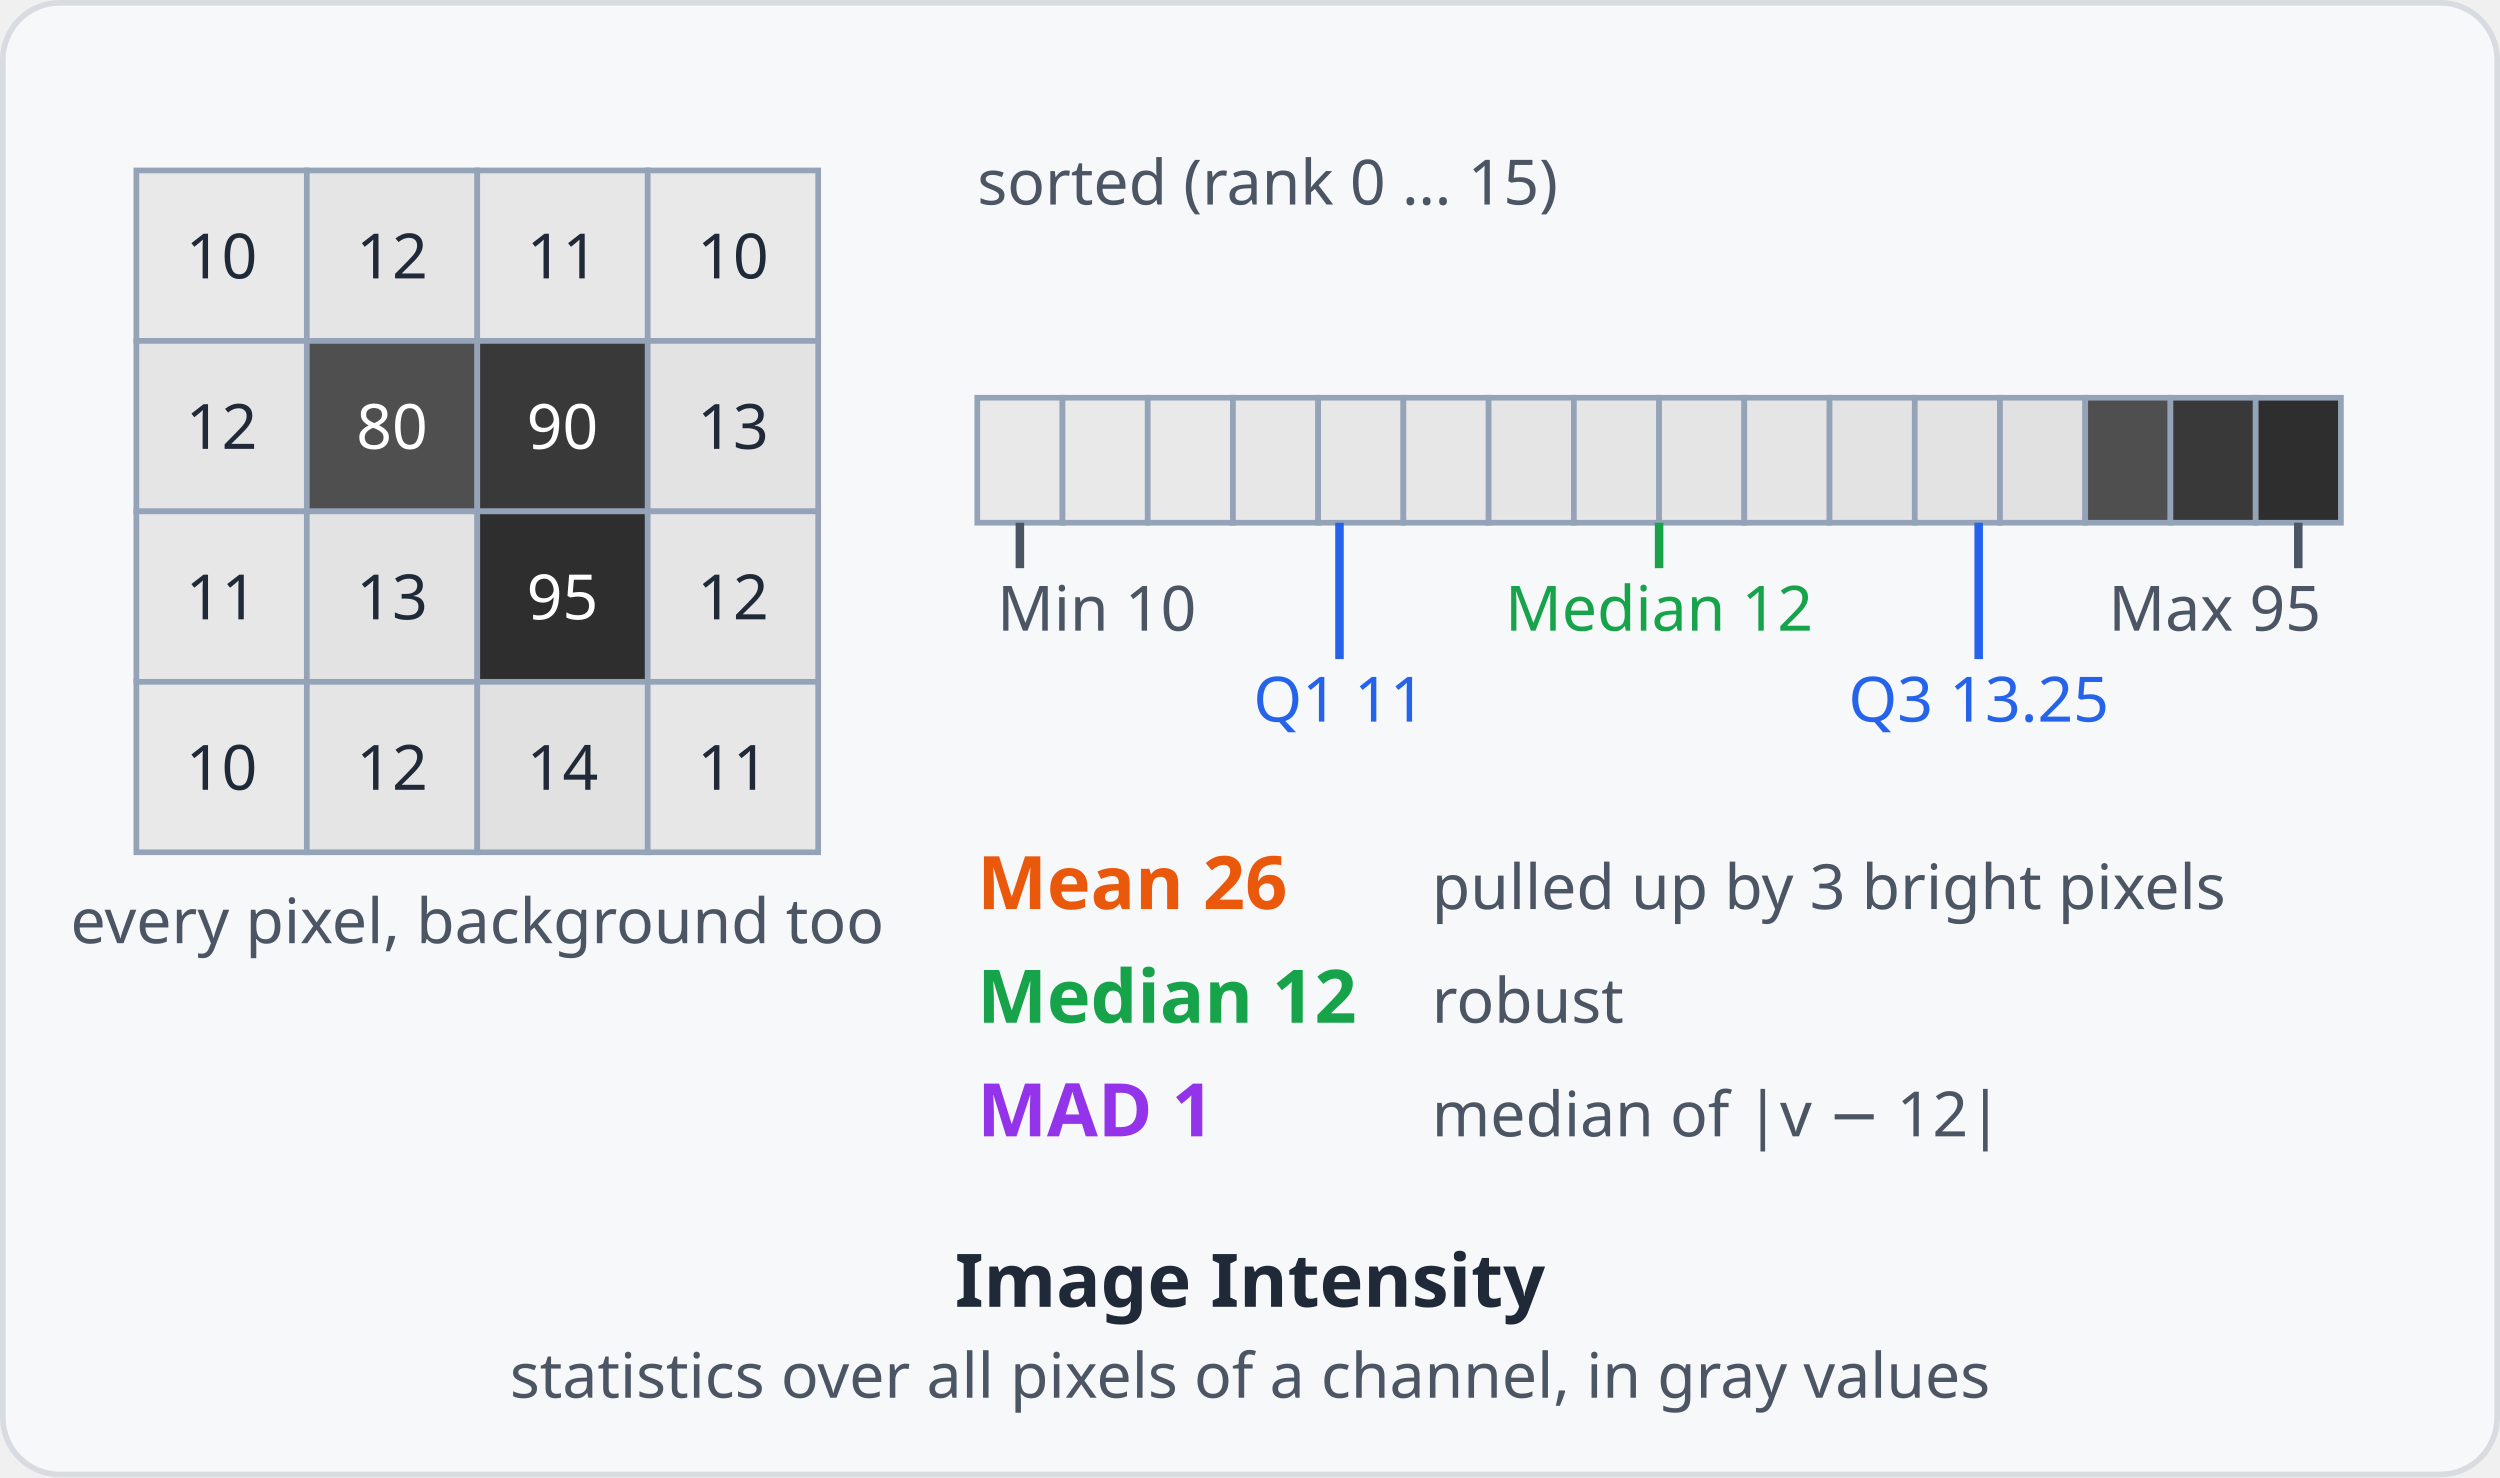
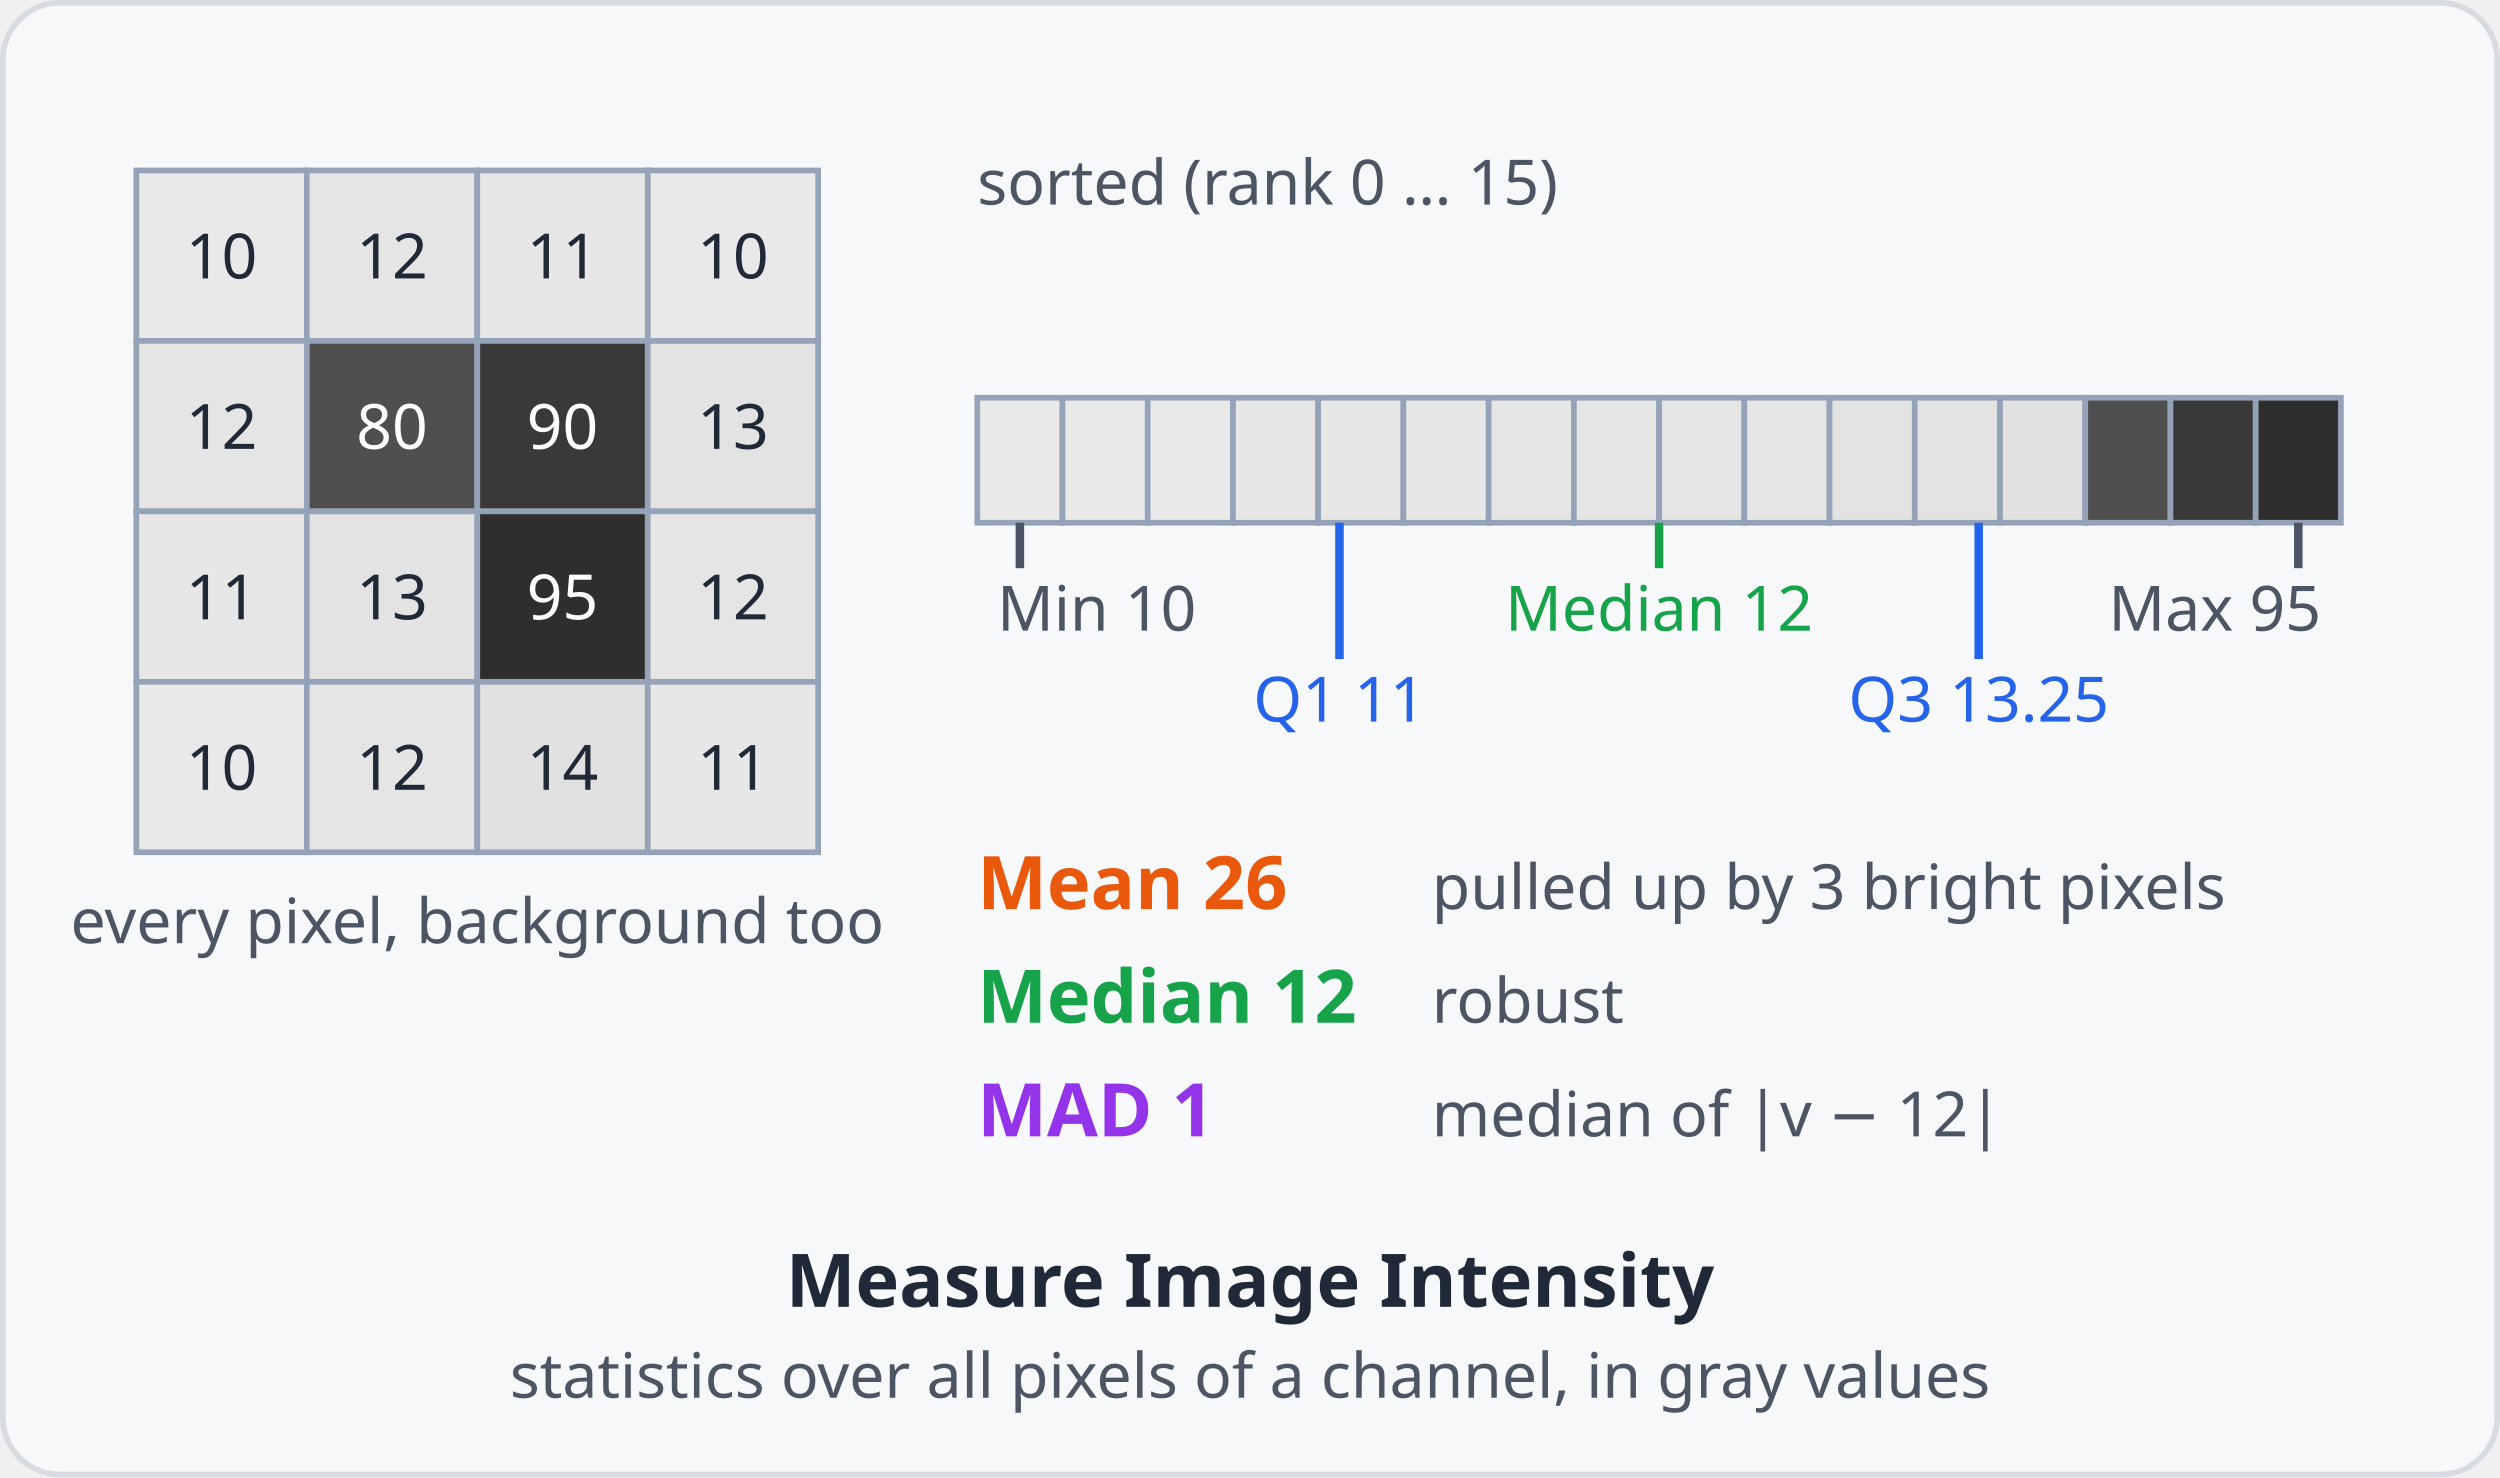
<svg xmlns="http://www.w3.org/2000/svg" width="440" height="260" viewBox="0 0 440 260">
  <style>
    .bg { fill: #f7f8fa; stroke: #d8dce1; stroke-width: 1; }
    .lbl { font: 13px sans-serif; fill: #1f2937; }
    .lbl-sm { font: 11px sans-serif; fill: #4b5563; }
    .lbl-bold { font: 13px sans-serif; font-weight: 600; fill: #1f2937; }
  </style>
  <rect class="bg" x="0.5" y="0.5" width="439" height="259" rx="10" />
  <rect x="24" y="30" width="30" height="30" fill="rgb(233,233,233)" stroke="#94a3b8" stroke-width="1" />
  <text class="lbl-sm" style="fill:#1f2937" x="39.0" y="49.0" text-anchor="middle">10</text>
  <rect x="54" y="30" width="30" height="30" fill="rgb(229,229,229)" stroke="#94a3b8" stroke-width="1" />
  <text class="lbl-sm" style="fill:#1f2937" x="69.0" y="49.0" text-anchor="middle">12</text>
  <rect x="84" y="30" width="30" height="30" fill="rgb(231,231,231)" stroke="#94a3b8" stroke-width="1" />
  <text class="lbl-sm" style="fill:#1f2937" x="99.0" y="49.0" text-anchor="middle">11</text>
  <rect x="114" y="30" width="30" height="30" fill="rgb(233,233,233)" stroke="#94a3b8" stroke-width="1" />
  <text class="lbl-sm" style="fill:#1f2937" x="129.0" y="49.0" text-anchor="middle">10</text>
  <rect x="24" y="60" width="30" height="30" fill="rgb(229,229,229)" stroke="#94a3b8" stroke-width="1" />
  <text class="lbl-sm" style="fill:#1f2937" x="39.0" y="79.0" text-anchor="middle">12</text>
  <rect x="54" y="60" width="30" height="30" fill="rgb(79,79,79)" stroke="#94a3b8" stroke-width="1" />
  <text class="lbl-sm" style="fill:#ffffff" x="69.0" y="79.0" text-anchor="middle">80</text>
  <rect x="84" y="60" width="30" height="30" fill="rgb(57,57,57)" stroke="#94a3b8" stroke-width="1" />
  <text class="lbl-sm" style="fill:#ffffff" x="99.0" y="79.0" text-anchor="middle">90</text>
  <rect x="114" y="60" width="30" height="30" fill="rgb(227,227,227)" stroke="#94a3b8" stroke-width="1" />
  <text class="lbl-sm" style="fill:#1f2937" x="129.0" y="79.0" text-anchor="middle">13</text>
  <rect x="24" y="90" width="30" height="30" fill="rgb(231,231,231)" stroke="#94a3b8" stroke-width="1" />
  <text class="lbl-sm" style="fill:#1f2937" x="39.0" y="109.0" text-anchor="middle">11</text>
  <rect x="54" y="90" width="30" height="30" fill="rgb(227,227,227)" stroke="#94a3b8" stroke-width="1" />
  <text class="lbl-sm" style="fill:#1f2937" x="69.0" y="109.0" text-anchor="middle">13</text>
  <rect x="84" y="90" width="30" height="30" fill="rgb(46,46,46)" stroke="#94a3b8" stroke-width="1" />
  <text class="lbl-sm" style="fill:#ffffff" x="99.0" y="109.0" text-anchor="middle">95</text>
  <rect x="114" y="90" width="30" height="30" fill="rgb(229,229,229)" stroke="#94a3b8" stroke-width="1" />
  <text class="lbl-sm" style="fill:#1f2937" x="129.0" y="109.0" text-anchor="middle">12</text>
  <rect x="24" y="120" width="30" height="30" fill="rgb(233,233,233)" stroke="#94a3b8" stroke-width="1" />
  <text class="lbl-sm" style="fill:#1f2937" x="39.0" y="139.0" text-anchor="middle">10</text>
  <rect x="54" y="120" width="30" height="30" fill="rgb(229,229,229)" stroke="#94a3b8" stroke-width="1" />
  <text class="lbl-sm" style="fill:#1f2937" x="69.0" y="139.0" text-anchor="middle">12</text>
  <rect x="84" y="120" width="30" height="30" fill="rgb(225,225,225)" stroke="#94a3b8" stroke-width="1" />
  <text class="lbl-sm" style="fill:#1f2937" x="99.0" y="139.0" text-anchor="middle">14</text>
  <rect x="114" y="120" width="30" height="30" fill="rgb(231,231,231)" stroke="#94a3b8" stroke-width="1" />
  <text class="lbl-sm" style="fill:#1f2937" x="129.0" y="139.0" text-anchor="middle">11</text>
  <text class="lbl-sm" x="84" y="166" text-anchor="middle">every pixel, background too</text>
  <text class="lbl-sm" x="172" y="36">sorted (rank 0 … 15)</text>
  <rect x="172" y="70" width="15" height="22" fill="rgb(233,233,233)" stroke="#94a3b8" stroke-width="1" />
  <rect x="187" y="70" width="15" height="22" fill="rgb(233,233,233)" stroke="#94a3b8" stroke-width="1" />
  <rect x="202" y="70" width="15" height="22" fill="rgb(233,233,233)" stroke="#94a3b8" stroke-width="1" />
  <rect x="217" y="70" width="15" height="22" fill="rgb(231,231,231)" stroke="#94a3b8" stroke-width="1" />
  <rect x="232" y="70" width="15" height="22" fill="rgb(231,231,231)" stroke="#94a3b8" stroke-width="1" />
  <rect x="247" y="70" width="15" height="22" fill="rgb(231,231,231)" stroke="#94a3b8" stroke-width="1" />
  <rect x="262" y="70" width="15" height="22" fill="rgb(229,229,229)" stroke="#94a3b8" stroke-width="1" />
  <rect x="277" y="70" width="15" height="22" fill="rgb(229,229,229)" stroke="#94a3b8" stroke-width="1" />
  <rect x="292" y="70" width="15" height="22" fill="rgb(229,229,229)" stroke="#94a3b8" stroke-width="1" />
  <rect x="307" y="70" width="15" height="22" fill="rgb(229,229,229)" stroke="#94a3b8" stroke-width="1" />
  <rect x="322" y="70" width="15" height="22" fill="rgb(227,227,227)" stroke="#94a3b8" stroke-width="1" />
  <rect x="337" y="70" width="15" height="22" fill="rgb(227,227,227)" stroke="#94a3b8" stroke-width="1" />
  <rect x="352" y="70" width="15" height="22" fill="rgb(225,225,225)" stroke="#94a3b8" stroke-width="1" />
  <rect x="367" y="70" width="15" height="22" fill="rgb(79,79,79)" stroke="#94a3b8" stroke-width="1" />
  <rect x="382" y="70" width="15" height="22" fill="rgb(57,57,57)" stroke="#94a3b8" stroke-width="1" />
  <rect x="397" y="70" width="15" height="22" fill="rgb(46,46,46)" stroke="#94a3b8" stroke-width="1" />
  <line x1="179.5" y1="92" x2="179.5" y2="100" stroke="#4b5563" stroke-width="1.5" />
  <text class="lbl-sm" style="fill:#4b5563" x="175.5" y="111">Min 10</text>
  <line x1="235.75" y1="92" x2="235.75" y2="116" stroke="#2563eb" stroke-width="1.5" />
  <text class="lbl-sm" style="fill:#2563eb" x="235.75" y="127" text-anchor="middle">Q1 11</text>
  <line x1="292.0" y1="92" x2="292.0" y2="100" stroke="#16a34a" stroke-width="1.5" />
  <text class="lbl-sm" style="fill:#16a34a" x="292.0" y="111" text-anchor="middle">Median 12</text>
  <line x1="348.25" y1="92" x2="348.25" y2="116" stroke="#2563eb" stroke-width="1.5" />
  <text class="lbl-sm" style="fill:#2563eb" x="348.25" y="127" text-anchor="middle">Q3 13.25</text>
  <line x1="404.5" y1="92" x2="404.5" y2="100" stroke="#4b5563" stroke-width="1.5" />
  <text class="lbl-sm" style="fill:#4b5563" x="408.5" y="111" text-anchor="end">Max 95</text>
  <line x1="172" y1="64" x2="412" y2="64" stroke="none" />
  <text class="lbl-bold" style="fill:#ea580c" x="172" y="160">Mean 26</text>
  <text class="lbl-sm" x="252" y="160">pulled up by 3 bright pixels</text>
  <text class="lbl-bold" style="fill:#16a34a" x="172" y="180">Median 12</text>
  <text class="lbl-sm" x="252" y="180">robust</text>
  <text class="lbl-bold" style="fill:#9333ea" x="172" y="200">MAD 1</text>
  <text class="lbl-sm" x="252" y="200">median of |v − 12|</text>
-   <text class="lbl-bold" x="220" y="230" text-anchor="middle">Image Intensity</text>
+   <text class="lbl-bold" x="220" y="230" text-anchor="middle">Measure Image Intensity</text>
  <text class="lbl-sm" x="220" y="246" text-anchor="middle">statistics over all pixels of a channel, in gray values</text>
</svg>
